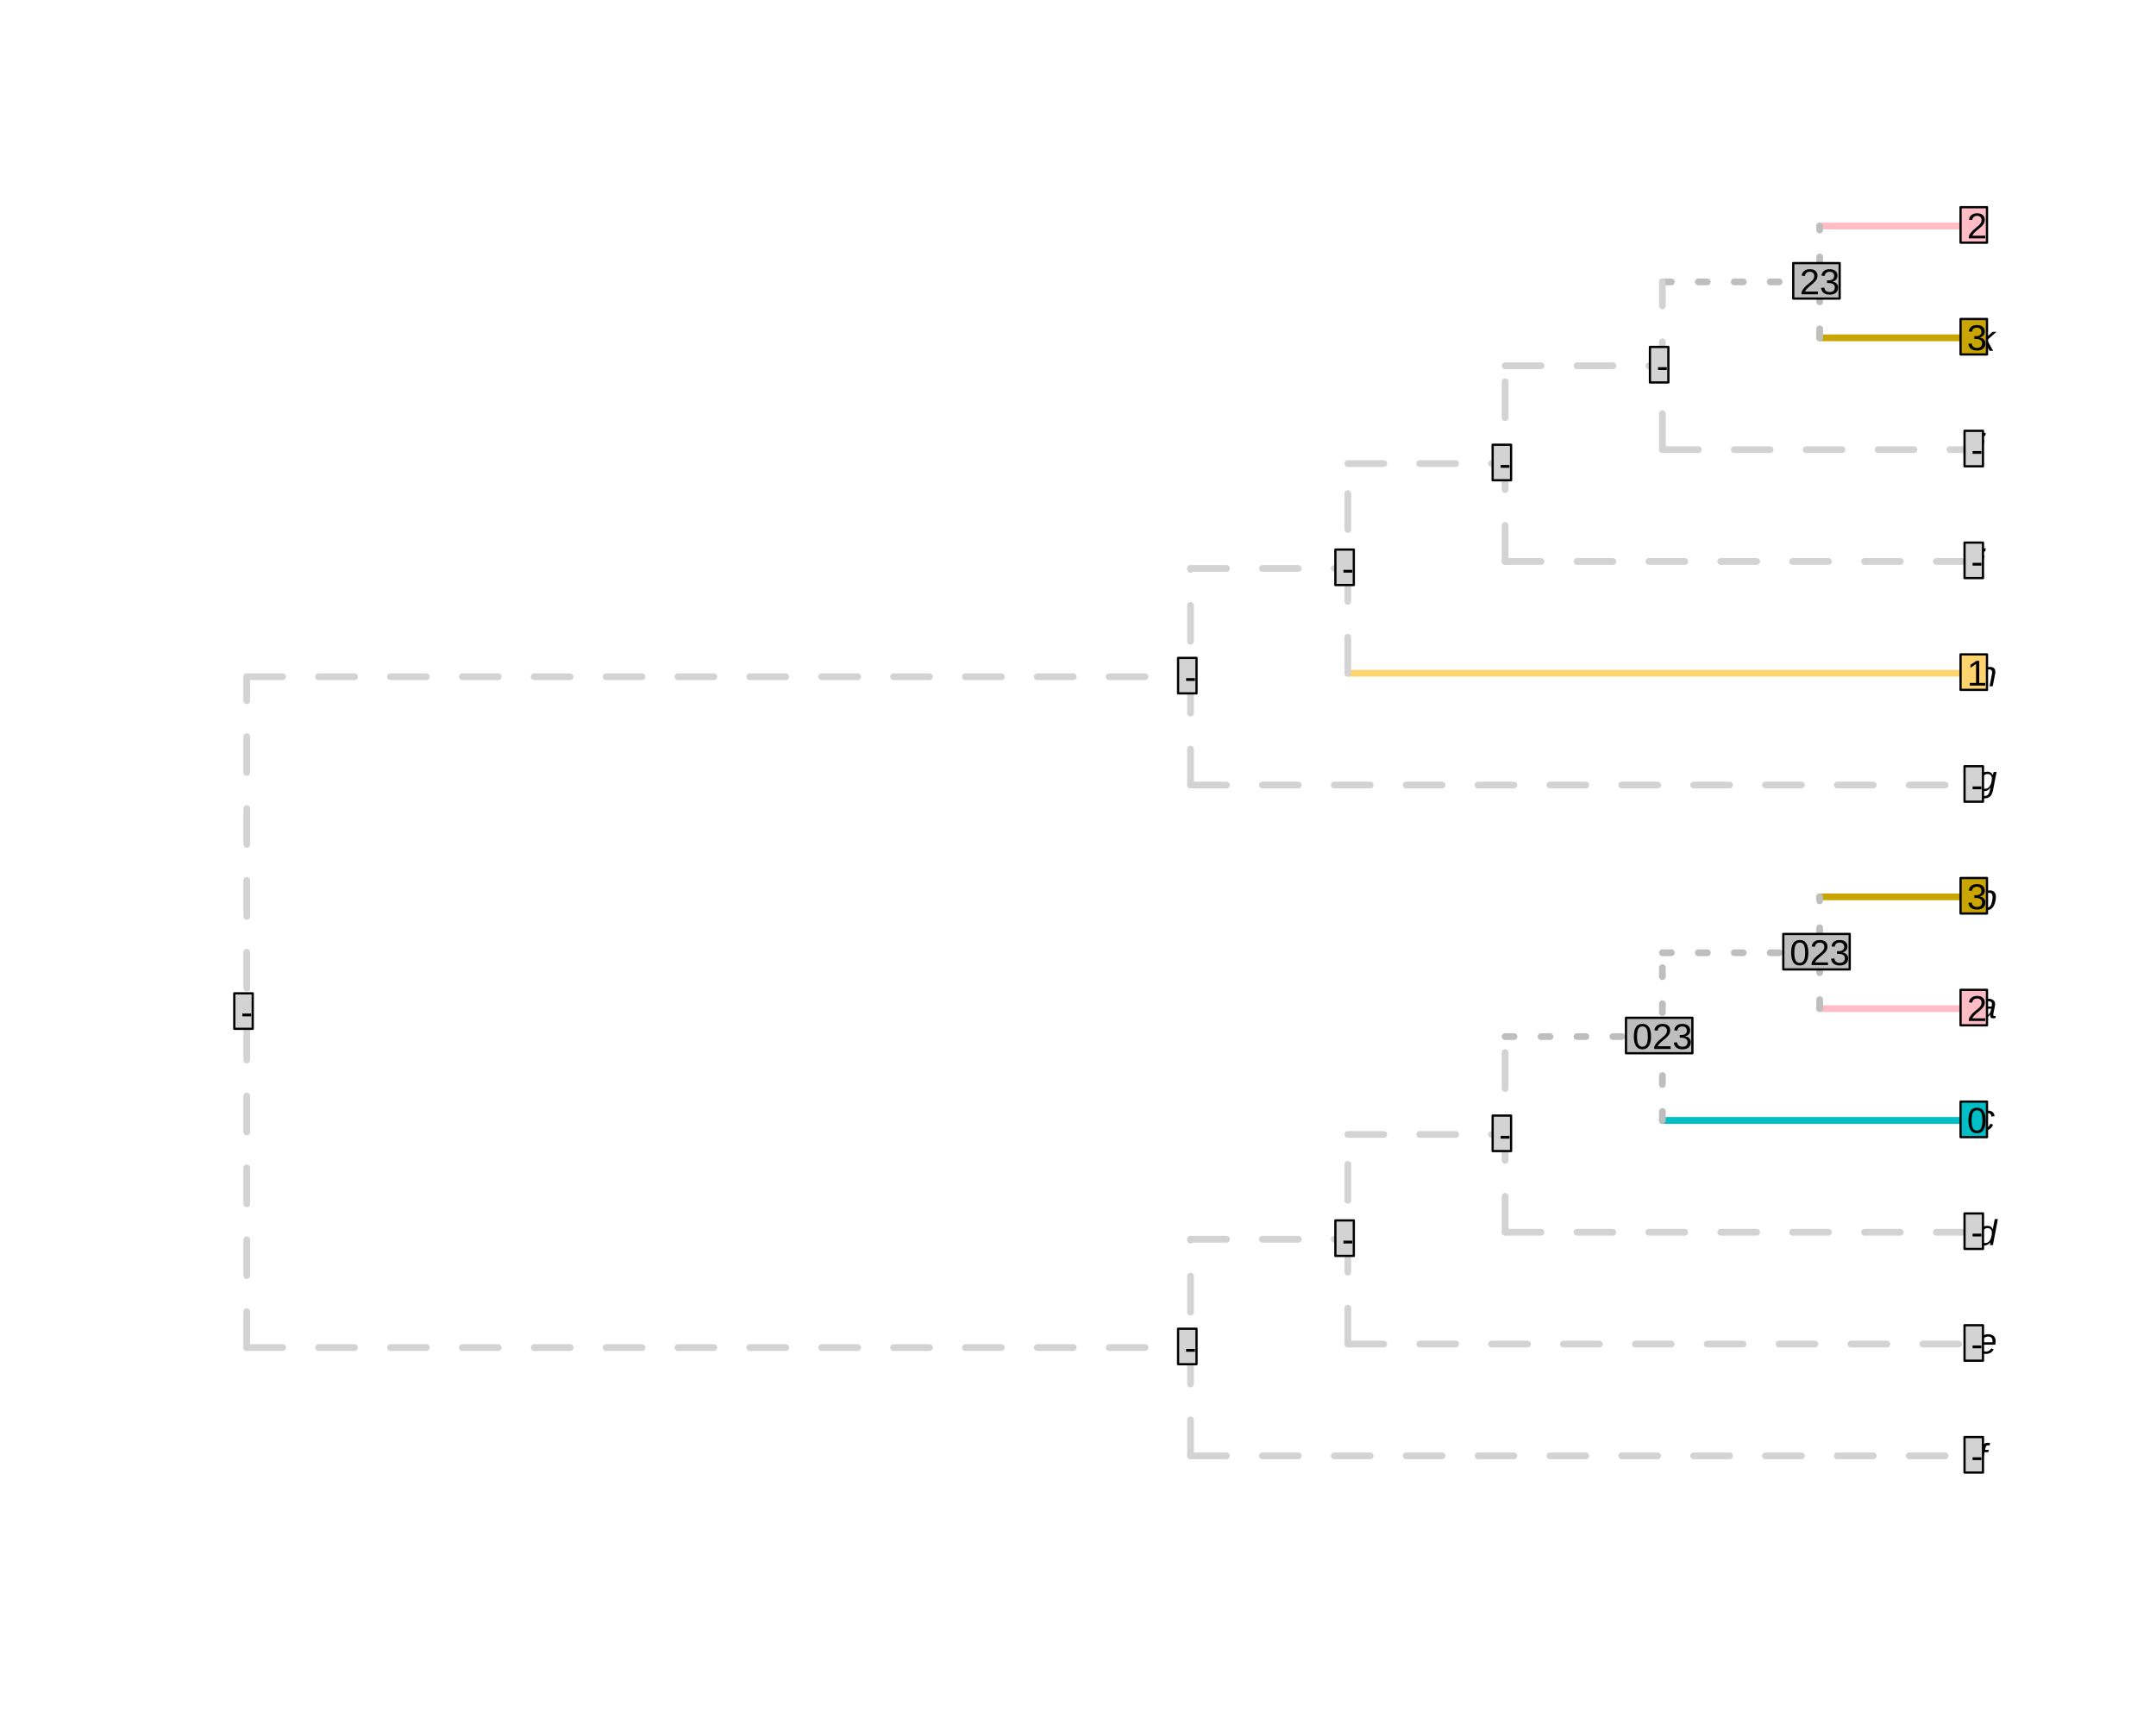
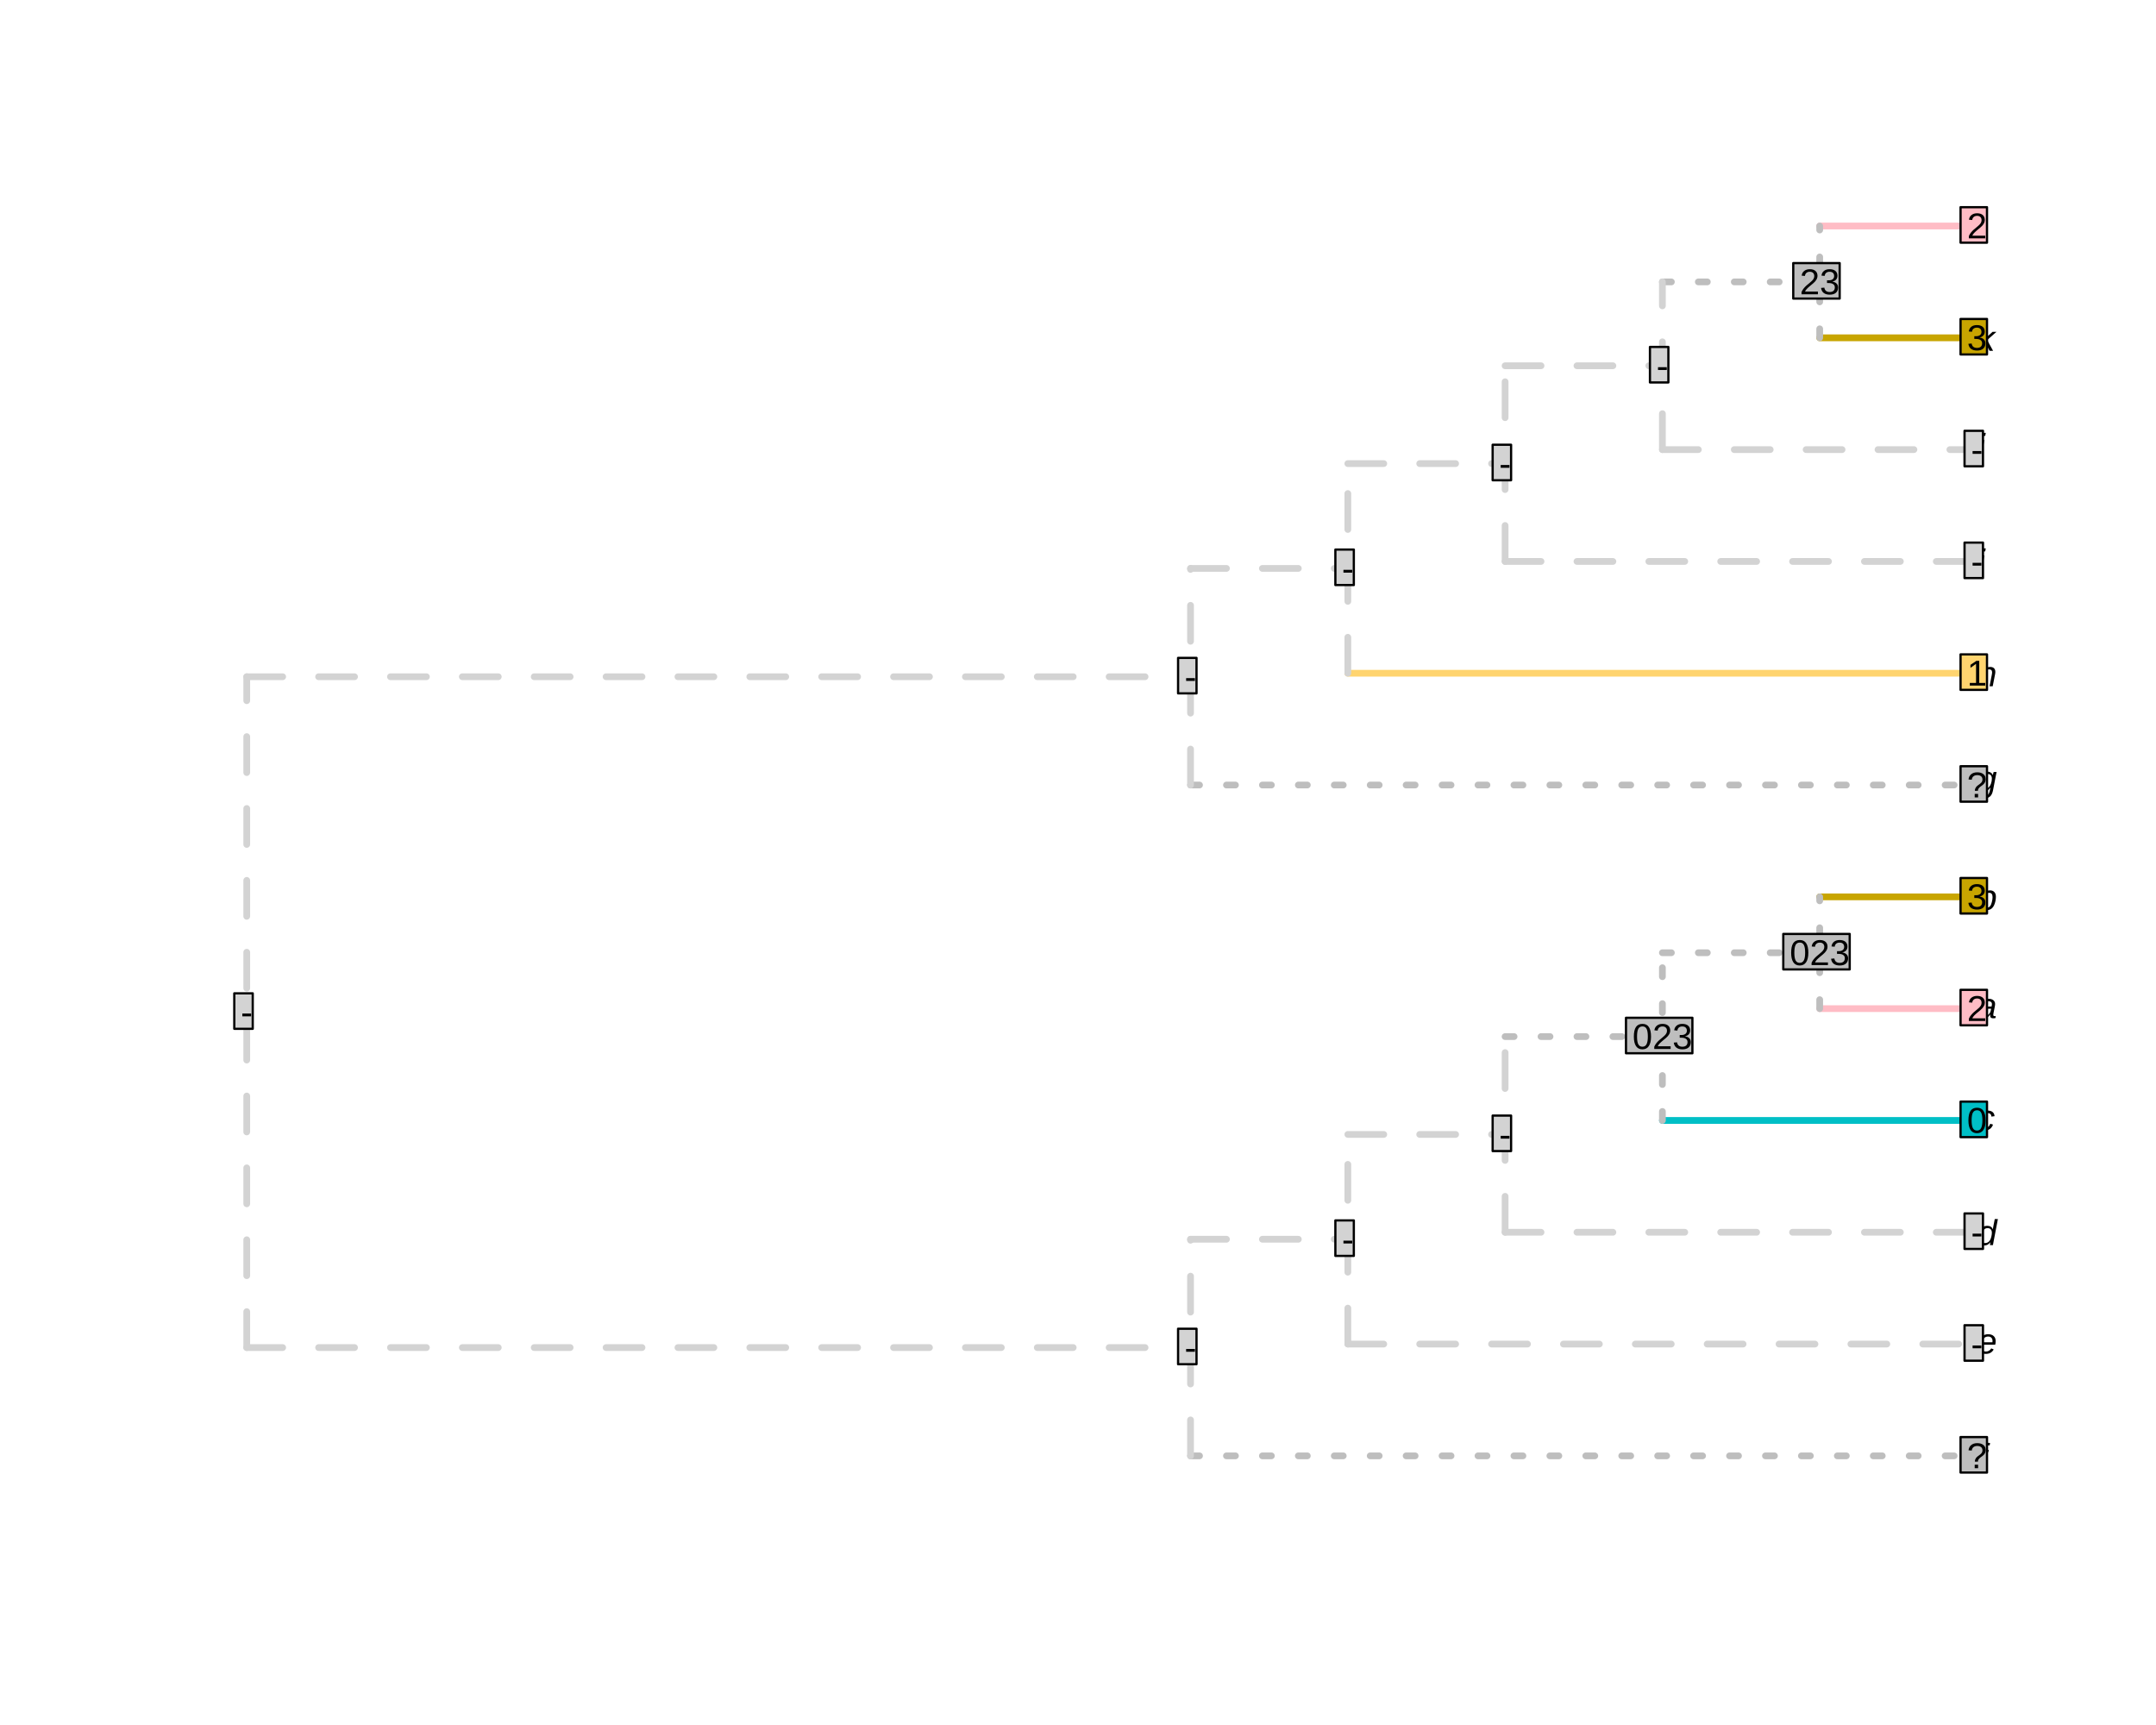
<svg xmlns="http://www.w3.org/2000/svg" viewBox="0 0 720.00 576.00">
  <defs>
    <style type="text/css">
    line, polyline, polygon, path, rect, circle {
      fill: none;
      stroke: #000000;
      stroke-linecap: round;
      stroke-linejoin: round;
      stroke-miterlimit: 10.00;
    }
  </style>
  </defs>
  <rect width="100%" height="100%" style="stroke: none; fill: #FFFFFF;" />
  <defs>
    <clipPath id="cpNTkuMDR8Njg5Ljc2fDUwMi41Nnw1OS4wNA==">
      <rect x="59.04" y="59.04" width="630.72" height="443.52" />
    </clipPath>
  </defs>
  <line x1="82.40" y1="449.97" x2="397.58" y2="449.97" style="stroke-width: 2.25; stroke: #D3D3D3; stroke-dasharray: 12.00,12.00;" clip-path="url(#cpNTkuMDR8Njg5Ljc2fDUwMi41Nnw1OS4wNA==)" />
-   <line x1="397.58" y1="486.13" x2="660.22" y2="486.13" style="stroke-width: 2.25; stroke: #D3D3D3; stroke-dasharray: 12.00,12.00;" clip-path="url(#cpNTkuMDR8Njg5Ljc2fDUwMi41Nnw1OS4wNA==)" />
+   <line x1="397.58" y1="486.13" x2="660.22" y2="486.13" style="stroke-width: 2.25; stroke: #BEBEBE; stroke-dasharray: 3.00,9.00;" clip-path="url(#cpNTkuMDR8Njg5Ljc2fDUwMi41Nnw1OS4wNA==)" />
  <line x1="397.58" y1="413.80" x2="450.11" y2="413.80" style="stroke-width: 2.25; stroke: #D3D3D3; stroke-dasharray: 12.00,12.00;" clip-path="url(#cpNTkuMDR8Njg5Ljc2fDUwMi41Nnw1OS4wNA==)" />
  <line x1="450.11" y1="448.80" x2="660.22" y2="448.80" style="stroke-width: 2.25; stroke: #D3D3D3; stroke-dasharray: 12.00,12.00;" clip-path="url(#cpNTkuMDR8Njg5Ljc2fDUwMi41Nnw1OS4wNA==)" />
  <line x1="450.11" y1="378.80" x2="502.63" y2="378.80" style="stroke-width: 2.25; stroke: #D3D3D3; stroke-dasharray: 12.00,12.00;" clip-path="url(#cpNTkuMDR8Njg5Ljc2fDUwMi41Nnw1OS4wNA==)" />
  <line x1="502.63" y1="411.47" x2="660.22" y2="411.47" style="stroke-width: 2.25; stroke: #D3D3D3; stroke-dasharray: 12.00,12.00;" clip-path="url(#cpNTkuMDR8Njg5Ljc2fDUwMi41Nnw1OS4wNA==)" />
  <line x1="502.63" y1="346.13" x2="555.16" y2="346.13" style="stroke-width: 2.25; stroke: #BEBEBE; stroke-dasharray: 3.00,9.00;" clip-path="url(#cpNTkuMDR8Njg5Ljc2fDUwMi41Nnw1OS4wNA==)" />
  <line x1="555.16" y1="374.13" x2="660.22" y2="374.13" style="stroke-width: 2.25; stroke: #00BFC6;" clip-path="url(#cpNTkuMDR8Njg5Ljc2fDUwMi41Nnw1OS4wNA==)" />
  <line x1="555.16" y1="318.13" x2="607.69" y2="318.13" style="stroke-width: 2.25; stroke: #BEBEBE; stroke-dasharray: 3.00,9.00;" clip-path="url(#cpNTkuMDR8Njg5Ljc2fDUwMi41Nnw1OS4wNA==)" />
  <line x1="607.69" y1="336.80" x2="660.22" y2="336.80" style="stroke-width: 2.25; stroke: #FFBCC5;" clip-path="url(#cpNTkuMDR8Njg5Ljc2fDUwMi41Nnw1OS4wNA==)" />
  <line x1="607.69" y1="299.47" x2="660.22" y2="299.47" style="stroke-width: 2.25; stroke: #C8A500;" clip-path="url(#cpNTkuMDR8Njg5Ljc2fDUwMi41Nnw1OS4wNA==)" />
  <line x1="82.40" y1="225.97" x2="397.58" y2="225.97" style="stroke-width: 2.25; stroke: #D3D3D3; stroke-dasharray: 12.00,12.00;" clip-path="url(#cpNTkuMDR8Njg5Ljc2fDUwMi41Nnw1OS4wNA==)" />
-   <line x1="397.58" y1="262.13" x2="660.22" y2="262.13" style="stroke-width: 2.25; stroke: #D3D3D3; stroke-dasharray: 12.00,12.00;" clip-path="url(#cpNTkuMDR8Njg5Ljc2fDUwMi41Nnw1OS4wNA==)" />
+   <line x1="397.58" y1="262.13" x2="660.22" y2="262.13" style="stroke-width: 2.25; stroke: #BEBEBE; stroke-dasharray: 3.00,9.00;" clip-path="url(#cpNTkuMDR8Njg5Ljc2fDUwMi41Nnw1OS4wNA==)" />
  <line x1="397.58" y1="189.80" x2="450.11" y2="189.80" style="stroke-width: 2.25; stroke: #D3D3D3; stroke-dasharray: 12.00,12.00;" clip-path="url(#cpNTkuMDR8Njg5Ljc2fDUwMi41Nnw1OS4wNA==)" />
  <line x1="450.11" y1="224.80" x2="660.22" y2="224.80" style="stroke-width: 2.25; stroke: #FFD46F;" clip-path="url(#cpNTkuMDR8Njg5Ljc2fDUwMi41Nnw1OS4wNA==)" />
  <line x1="450.11" y1="154.80" x2="502.63" y2="154.80" style="stroke-width: 2.25; stroke: #D3D3D3; stroke-dasharray: 12.00,12.00;" clip-path="url(#cpNTkuMDR8Njg5Ljc2fDUwMi41Nnw1OS4wNA==)" />
  <line x1="502.63" y1="187.47" x2="660.22" y2="187.47" style="stroke-width: 2.25; stroke: #D3D3D3; stroke-dasharray: 12.00,12.00;" clip-path="url(#cpNTkuMDR8Njg5Ljc2fDUwMi41Nnw1OS4wNA==)" />
  <line x1="502.63" y1="122.13" x2="555.16" y2="122.13" style="stroke-width: 2.25; stroke: #D3D3D3; stroke-dasharray: 12.00,12.00;" clip-path="url(#cpNTkuMDR8Njg5Ljc2fDUwMi41Nnw1OS4wNA==)" />
  <line x1="555.16" y1="150.13" x2="660.22" y2="150.13" style="stroke-width: 2.25; stroke: #D3D3D3; stroke-dasharray: 12.00,12.00;" clip-path="url(#cpNTkuMDR8Njg5Ljc2fDUwMi41Nnw1OS4wNA==)" />
  <line x1="555.16" y1="94.13" x2="607.69" y2="94.13" style="stroke-width: 2.25; stroke: #BEBEBE; stroke-dasharray: 3.00,9.00;" clip-path="url(#cpNTkuMDR8Njg5Ljc2fDUwMi41Nnw1OS4wNA==)" />
  <line x1="607.69" y1="112.80" x2="660.22" y2="112.80" style="stroke-width: 2.25; stroke: #C8A500;" clip-path="url(#cpNTkuMDR8Njg5Ljc2fDUwMi41Nnw1OS4wNA==)" />
  <line x1="607.69" y1="75.47" x2="660.22" y2="75.47" style="stroke-width: 2.25; stroke: #FFBCC5;" clip-path="url(#cpNTkuMDR8Njg5Ljc2fDUwMi41Nnw1OS4wNA==)" />
  <line x1="82.40" y1="449.97" x2="82.40" y2="225.97" style="stroke-width: 2.25; stroke: #D3D3D3; stroke-dasharray: 12.00,12.00;" clip-path="url(#cpNTkuMDR8Njg5Ljc2fDUwMi41Nnw1OS4wNA==)" />
  <line x1="397.58" y1="486.13" x2="397.58" y2="413.80" style="stroke-width: 2.25; stroke: #D3D3D3; stroke-dasharray: 12.00,12.00;" clip-path="url(#cpNTkuMDR8Njg5Ljc2fDUwMi41Nnw1OS4wNA==)" />
  <line x1="450.11" y1="448.80" x2="450.11" y2="378.80" style="stroke-width: 2.25; stroke: #D3D3D3; stroke-dasharray: 12.00,12.00;" clip-path="url(#cpNTkuMDR8Njg5Ljc2fDUwMi41Nnw1OS4wNA==)" />
  <line x1="502.63" y1="411.47" x2="502.63" y2="346.13" style="stroke-width: 2.25; stroke: #D3D3D3; stroke-dasharray: 12.00,12.00;" clip-path="url(#cpNTkuMDR8Njg5Ljc2fDUwMi41Nnw1OS4wNA==)" />
  <line x1="555.16" y1="374.13" x2="555.16" y2="318.13" style="stroke-width: 2.25; stroke: #BEBEBE; stroke-dasharray: 3.00,9.00;" clip-path="url(#cpNTkuMDR8Njg5Ljc2fDUwMi41Nnw1OS4wNA==)" />
  <line x1="607.69" y1="336.80" x2="607.69" y2="299.47" style="stroke-width: 2.25; stroke: #BEBEBE; stroke-dasharray: 3.00,9.00;" clip-path="url(#cpNTkuMDR8Njg5Ljc2fDUwMi41Nnw1OS4wNA==)" />
  <line x1="397.58" y1="262.13" x2="397.58" y2="189.80" style="stroke-width: 2.25; stroke: #D3D3D3; stroke-dasharray: 12.00,12.00;" clip-path="url(#cpNTkuMDR8Njg5Ljc2fDUwMi41Nnw1OS4wNA==)" />
  <line x1="450.11" y1="224.80" x2="450.11" y2="154.80" style="stroke-width: 2.25; stroke: #D3D3D3; stroke-dasharray: 12.00,12.00;" clip-path="url(#cpNTkuMDR8Njg5Ljc2fDUwMi41Nnw1OS4wNA==)" />
  <line x1="502.63" y1="187.47" x2="502.63" y2="122.13" style="stroke-width: 2.25; stroke: #D3D3D3; stroke-dasharray: 12.00,12.00;" clip-path="url(#cpNTkuMDR8Njg5Ljc2fDUwMi41Nnw1OS4wNA==)" />
  <line x1="555.16" y1="150.13" x2="555.16" y2="94.13" style="stroke-width: 2.25; stroke: #D3D3D3; stroke-dasharray: 12.00,12.00;" clip-path="url(#cpNTkuMDR8Njg5Ljc2fDUwMi41Nnw1OS4wNA==)" />
  <line x1="607.69" y1="112.80" x2="607.69" y2="75.47" style="stroke-width: 2.25; stroke: #BEBEBE; stroke-dasharray: 3.00,9.00;" clip-path="url(#cpNTkuMDR8Njg5Ljc2fDUwMi41Nnw1OS4wNA==)" />
  <g clip-path="url(#cpNTkuMDR8Njg5Ljc2fDUwMi41Nnw1OS4wNA==)">
    <text x="660.22" y="339.96" style="font-size: 12.00px; font-style: italic; font-family: Liberation Sans;" textLength="6.67px" lengthAdjust="spacingAndGlyphs">a</text>
  </g>
  <g clip-path="url(#cpNTkuMDR8Njg5Ljc2fDUwMi41Nnw1OS4wNA==)">
    <text x="660.22" y="303.76" style="font-size: 12.00px; font-style: italic; font-family: Liberation Sans;" textLength="6.67px" lengthAdjust="spacingAndGlyphs">b</text>
  </g>
  <g clip-path="url(#cpNTkuMDR8Njg5Ljc2fDUwMi41Nnw1OS4wNA==)">
    <text x="660.22" y="377.30" style="font-size: 12.00px; font-style: italic; font-family: Liberation Sans;" textLength="6.00px" lengthAdjust="spacingAndGlyphs">c</text>
  </g>
  <g clip-path="url(#cpNTkuMDR8Njg5Ljc2fDUwMi41Nnw1OS4wNA==)">
    <text x="660.22" y="415.76" style="font-size: 12.00px; font-style: italic; font-family: Liberation Sans;" textLength="6.67px" lengthAdjust="spacingAndGlyphs">d</text>
  </g>
  <g clip-path="url(#cpNTkuMDR8Njg5Ljc2fDUwMi41Nnw1OS4wNA==)">
    <text x="660.22" y="451.96" style="font-size: 12.00px; font-style: italic; font-family: Liberation Sans;" textLength="6.67px" lengthAdjust="spacingAndGlyphs">e</text>
  </g>
  <g clip-path="url(#cpNTkuMDR8Njg5Ljc2fDUwMi41Nnw1OS4wNA==)">
    <text x="660.22" y="490.48" style="font-size: 12.00px; font-style: italic; font-family: Liberation Sans;" textLength="3.33px" lengthAdjust="spacingAndGlyphs">f</text>
  </g>
  <g clip-path="url(#cpNTkuMDR8Njg5Ljc2fDUwMi41Nnw1OS4wNA==)">
    <text x="660.22" y="264.12" style="font-size: 12.00px; font-style: italic; font-family: Liberation Sans;" textLength="6.67px" lengthAdjust="spacingAndGlyphs">g</text>
  </g>
  <g clip-path="url(#cpNTkuMDR8Njg5Ljc2fDUwMi41Nnw1OS4wNA==)">
    <text x="660.22" y="229.15" style="font-size: 12.00px; font-style: italic; font-family: Liberation Sans;" textLength="6.67px" lengthAdjust="spacingAndGlyphs">h</text>
  </g>
  <g clip-path="url(#cpNTkuMDR8Njg5Ljc2fDUwMi41Nnw1OS4wNA==)">
    <text x="660.22" y="191.82" style="font-size: 12.00px; font-style: italic; font-family: Liberation Sans;" textLength="2.67px" lengthAdjust="spacingAndGlyphs">i</text>
  </g>
  <g clip-path="url(#cpNTkuMDR8Njg5Ljc2fDUwMi41Nnw1OS4wNA==)">
    <text x="660.22" y="153.24" style="font-size: 12.00px; font-style: italic; font-family: Liberation Sans;" textLength="2.67px" lengthAdjust="spacingAndGlyphs">j</text>
  </g>
  <g clip-path="url(#cpNTkuMDR8Njg5Ljc2fDUwMi41Nnw1OS4wNA==)">
    <text x="660.22" y="117.15" style="font-size: 12.00px; font-style: italic; font-family: Liberation Sans;" textLength="6.00px" lengthAdjust="spacingAndGlyphs">k</text>
  </g>
  <g clip-path="url(#cpNTkuMDR8Njg5Ljc2fDUwMi41Nnw1OS4wNA==)">
    <text x="660.22" y="79.82" style="font-size: 12.00px; font-style: italic; font-family: Liberation Sans;" textLength="2.67px" lengthAdjust="spacingAndGlyphs">l</text>
  </g>
  <rect x="654.73" y="330.51" width="8.83" height="11.85" style="stroke-width: 0.75; fill: #FFBCC5;" clip-path="url(#cpNTkuMDR8Njg5Ljc2fDUwMi41Nnw1OS4wNA==)" />
  <rect x="654.73" y="293.18" width="8.83" height="11.85" style="stroke-width: 0.75; fill: #C8A500;" clip-path="url(#cpNTkuMDR8Njg5Ljc2fDUwMi41Nnw1OS4wNA==)" />
  <rect x="654.73" y="367.85" width="8.83" height="11.85" style="stroke-width: 0.75; fill: #00BFC6;" clip-path="url(#cpNTkuMDR8Njg5Ljc2fDUwMi41Nnw1OS4wNA==)" />
  <rect x="656.06" y="405.18" width="6.16" height="11.85" style="stroke-width: 0.75; fill: #D3D3D3;" clip-path="url(#cpNTkuMDR8Njg5Ljc2fDUwMi41Nnw1OS4wNA==)" />
  <rect x="656.06" y="442.51" width="6.16" height="11.85" style="stroke-width: 0.75; fill: #D3D3D3;" clip-path="url(#cpNTkuMDR8Njg5Ljc2fDUwMi41Nnw1OS4wNA==)" />
-   <rect x="656.06" y="479.85" width="6.16" height="11.85" style="stroke-width: 0.75; fill: #D3D3D3;" clip-path="url(#cpNTkuMDR8Njg5Ljc2fDUwMi41Nnw1OS4wNA==)" />
-   <rect x="656.06" y="255.85" width="6.16" height="11.85" style="stroke-width: 0.75; fill: #D3D3D3;" clip-path="url(#cpNTkuMDR8Njg5Ljc2fDUwMi41Nnw1OS4wNA==)" />
+   <rect x="654.73" y="479.85" width="8.83" height="11.85" style="stroke-width: 0.75; fill: #BEBEBE;" clip-path="url(#cpNTkuMDR8Njg5Ljc2fDUwMi41Nnw1OS4wNA==)" />
+   <rect x="654.73" y="255.85" width="8.83" height="11.85" style="stroke-width: 0.75; fill: #BEBEBE;" clip-path="url(#cpNTkuMDR8Njg5Ljc2fDUwMi41Nnw1OS4wNA==)" />
  <rect x="654.73" y="218.51" width="8.83" height="11.85" style="stroke-width: 0.75; fill: #FFD46F;" clip-path="url(#cpNTkuMDR8Njg5Ljc2fDUwMi41Nnw1OS4wNA==)" />
  <rect x="656.06" y="181.18" width="6.16" height="11.85" style="stroke-width: 0.75; fill: #D3D3D3;" clip-path="url(#cpNTkuMDR8Njg5Ljc2fDUwMi41Nnw1OS4wNA==)" />
  <rect x="656.06" y="143.85" width="6.16" height="11.85" style="stroke-width: 0.75; fill: #D3D3D3;" clip-path="url(#cpNTkuMDR8Njg5Ljc2fDUwMi41Nnw1OS4wNA==)" />
  <rect x="654.73" y="106.51" width="8.83" height="11.85" style="stroke-width: 0.75; fill: #C8A500;" clip-path="url(#cpNTkuMDR8Njg5Ljc2fDUwMi41Nnw1OS4wNA==)" />
  <rect x="654.73" y="69.18" width="8.83" height="11.85" style="stroke-width: 0.75; fill: #FFBCC5;" clip-path="url(#cpNTkuMDR8Njg5Ljc2fDUwMi41Nnw1OS4wNA==)" />
  <rect x="78.24" y="331.68" width="6.16" height="11.85" style="stroke-width: 0.75; fill: #D3D3D3;" clip-path="url(#cpNTkuMDR8Njg5Ljc2fDUwMi41Nnw1OS4wNA==)" />
  <rect x="393.42" y="443.68" width="6.16" height="11.85" style="stroke-width: 0.75; fill: #D3D3D3;" clip-path="url(#cpNTkuMDR8Njg5Ljc2fDUwMi41Nnw1OS4wNA==)" />
  <rect x="445.95" y="407.51" width="6.16" height="11.85" style="stroke-width: 0.75; fill: #D3D3D3;" clip-path="url(#cpNTkuMDR8Njg5Ljc2fDUwMi41Nnw1OS4wNA==)" />
  <rect x="498.47" y="372.51" width="6.16" height="11.85" style="stroke-width: 0.75; fill: #D3D3D3;" clip-path="url(#cpNTkuMDR8Njg5Ljc2fDUwMi41Nnw1OS4wNA==)" />
  <rect x="543.00" y="339.85" width="22.18" height="11.85" style="stroke-width: 0.75; fill: #BEBEBE;" clip-path="url(#cpNTkuMDR8Njg5Ljc2fDUwMi41Nnw1OS4wNA==)" />
  <rect x="595.53" y="311.85" width="22.18" height="11.85" style="stroke-width: 0.75; fill: #BEBEBE;" clip-path="url(#cpNTkuMDR8Njg5Ljc2fDUwMi41Nnw1OS4wNA==)" />
  <rect x="393.42" y="219.68" width="6.16" height="11.85" style="stroke-width: 0.75; fill: #D3D3D3;" clip-path="url(#cpNTkuMDR8Njg5Ljc2fDUwMi41Nnw1OS4wNA==)" />
  <rect x="445.95" y="183.51" width="6.16" height="11.85" style="stroke-width: 0.75; fill: #D3D3D3;" clip-path="url(#cpNTkuMDR8Njg5Ljc2fDUwMi41Nnw1OS4wNA==)" />
  <rect x="498.47" y="148.51" width="6.16" height="11.85" style="stroke-width: 0.75; fill: #D3D3D3;" clip-path="url(#cpNTkuMDR8Njg5Ljc2fDUwMi41Nnw1OS4wNA==)" />
  <rect x="551.00" y="115.85" width="6.16" height="11.85" style="stroke-width: 0.75; fill: #D3D3D3;" clip-path="url(#cpNTkuMDR8Njg5Ljc2fDUwMi41Nnw1OS4wNA==)" />
  <rect x="598.86" y="87.85" width="15.50" height="11.85" style="stroke-width: 0.75; fill: #BEBEBE;" clip-path="url(#cpNTkuMDR8Njg5Ljc2fDUwMi41Nnw1OS4wNA==)" />
  <g clip-path="url(#cpNTkuMDR8Njg5Ljc2fDUwMi41Nnw1OS4wNA==)">
    <text x="656.89" y="340.92" style="font-size: 12.00px; font-family: Liberation Sans;" textLength="6.67px" lengthAdjust="spacingAndGlyphs">2</text>
  </g>
  <g clip-path="url(#cpNTkuMDR8Njg5Ljc2fDUwMi41Nnw1OS4wNA==)">
    <text x="656.89" y="303.59" style="font-size: 12.00px; font-family: Liberation Sans;" textLength="6.67px" lengthAdjust="spacingAndGlyphs">3</text>
  </g>
  <g clip-path="url(#cpNTkuMDR8Njg5Ljc2fDUwMi41Nnw1OS4wNA==)">
    <text x="656.89" y="378.26" style="font-size: 12.00px; font-family: Liberation Sans;" textLength="6.67px" lengthAdjust="spacingAndGlyphs">0</text>
  </g>
  <g clip-path="url(#cpNTkuMDR8Njg5Ljc2fDUwMi41Nnw1OS4wNA==)">
    <text x="658.22" y="415.59" style="font-size: 12.00px; font-family: Liberation Sans;" textLength="4.00px" lengthAdjust="spacingAndGlyphs">-</text>
  </g>
  <g clip-path="url(#cpNTkuMDR8Njg5Ljc2fDUwMi41Nnw1OS4wNA==)">
    <text x="658.22" y="452.93" style="font-size: 12.00px; font-family: Liberation Sans;" textLength="4.00px" lengthAdjust="spacingAndGlyphs">-</text>
  </g>
  <g clip-path="url(#cpNTkuMDR8Njg5Ljc2fDUwMi41Nnw1OS4wNA==)">
-     <text x="658.22" y="490.26" style="font-size: 12.00px; font-family: Liberation Sans;" textLength="4.00px" lengthAdjust="spacingAndGlyphs">-</text>
+     <text x="656.89" y="490.26" style="font-size: 12.00px; font-family: Liberation Sans;" textLength="6.67px" lengthAdjust="spacingAndGlyphs">?</text>
  </g>
  <g clip-path="url(#cpNTkuMDR8Njg5Ljc2fDUwMi41Nnw1OS4wNA==)">
-     <text x="658.22" y="266.26" style="font-size: 12.00px; font-family: Liberation Sans;" textLength="4.00px" lengthAdjust="spacingAndGlyphs">-</text>
+     <text x="656.89" y="266.26" style="font-size: 12.00px; font-family: Liberation Sans;" textLength="6.67px" lengthAdjust="spacingAndGlyphs">?</text>
  </g>
  <g clip-path="url(#cpNTkuMDR8Njg5Ljc2fDUwMi41Nnw1OS4wNA==)">
    <text x="656.89" y="228.92" style="font-size: 12.00px; font-family: Liberation Sans;" textLength="6.67px" lengthAdjust="spacingAndGlyphs">1</text>
  </g>
  <g clip-path="url(#cpNTkuMDR8Njg5Ljc2fDUwMi41Nnw1OS4wNA==)">
    <text x="658.22" y="191.59" style="font-size: 12.00px; font-family: Liberation Sans;" textLength="4.00px" lengthAdjust="spacingAndGlyphs">-</text>
  </g>
  <g clip-path="url(#cpNTkuMDR8Njg5Ljc2fDUwMi41Nnw1OS4wNA==)">
    <text x="658.22" y="154.26" style="font-size: 12.00px; font-family: Liberation Sans;" textLength="4.00px" lengthAdjust="spacingAndGlyphs">-</text>
  </g>
  <g clip-path="url(#cpNTkuMDR8Njg5Ljc2fDUwMi41Nnw1OS4wNA==)">
    <text x="656.89" y="116.92" style="font-size: 12.00px; font-family: Liberation Sans;" textLength="6.67px" lengthAdjust="spacingAndGlyphs">3</text>
  </g>
  <g clip-path="url(#cpNTkuMDR8Njg5Ljc2fDUwMi41Nnw1OS4wNA==)">
    <text x="656.89" y="79.59" style="font-size: 12.00px; font-family: Liberation Sans;" textLength="6.67px" lengthAdjust="spacingAndGlyphs">2</text>
  </g>
  <g clip-path="url(#cpNTkuMDR8Njg5Ljc2fDUwMi41Nnw1OS4wNA==)">
    <text x="80.40" y="342.09" style="font-size: 12.00px; font-family: Liberation Sans;" textLength="4.00px" lengthAdjust="spacingAndGlyphs">-</text>
  </g>
  <g clip-path="url(#cpNTkuMDR8Njg5Ljc2fDUwMi41Nnw1OS4wNA==)">
    <text x="395.58" y="454.09" style="font-size: 12.00px; font-family: Liberation Sans;" textLength="4.00px" lengthAdjust="spacingAndGlyphs">-</text>
  </g>
  <g clip-path="url(#cpNTkuMDR8Njg5Ljc2fDUwMi41Nnw1OS4wNA==)">
    <text x="448.11" y="417.93" style="font-size: 12.00px; font-family: Liberation Sans;" textLength="4.00px" lengthAdjust="spacingAndGlyphs">-</text>
  </g>
  <g clip-path="url(#cpNTkuMDR8Njg5Ljc2fDUwMi41Nnw1OS4wNA==)">
    <text x="500.63" y="382.93" style="font-size: 12.00px; font-family: Liberation Sans;" textLength="4.00px" lengthAdjust="spacingAndGlyphs">-</text>
  </g>
  <g clip-path="url(#cpNTkuMDR8Njg5Ljc2fDUwMi41Nnw1OS4wNA==)">
    <text x="545.16" y="350.26" style="font-size: 12.00px; font-family: Liberation Sans;" textLength="20.02px" lengthAdjust="spacingAndGlyphs">023</text>
  </g>
  <g clip-path="url(#cpNTkuMDR8Njg5Ljc2fDUwMi41Nnw1OS4wNA==)">
    <text x="597.69" y="322.26" style="font-size: 12.00px; font-family: Liberation Sans;" textLength="20.02px" lengthAdjust="spacingAndGlyphs">023</text>
  </g>
  <g clip-path="url(#cpNTkuMDR8Njg5Ljc2fDUwMi41Nnw1OS4wNA==)">
    <text x="395.58" y="230.09" style="font-size: 12.00px; font-family: Liberation Sans;" textLength="4.00px" lengthAdjust="spacingAndGlyphs">-</text>
  </g>
  <g clip-path="url(#cpNTkuMDR8Njg5Ljc2fDUwMi41Nnw1OS4wNA==)">
    <text x="448.11" y="193.93" style="font-size: 12.00px; font-family: Liberation Sans;" textLength="4.00px" lengthAdjust="spacingAndGlyphs">-</text>
  </g>
  <g clip-path="url(#cpNTkuMDR8Njg5Ljc2fDUwMi41Nnw1OS4wNA==)">
    <text x="500.63" y="158.92" style="font-size: 12.00px; font-family: Liberation Sans;" textLength="4.00px" lengthAdjust="spacingAndGlyphs">-</text>
  </g>
  <g clip-path="url(#cpNTkuMDR8Njg5Ljc2fDUwMi41Nnw1OS4wNA==)">
    <text x="553.16" y="126.26" style="font-size: 12.00px; font-family: Liberation Sans;" textLength="4.00px" lengthAdjust="spacingAndGlyphs">-</text>
  </g>
  <g clip-path="url(#cpNTkuMDR8Njg5Ljc2fDUwMi41Nnw1OS4wNA==)">
    <text x="601.02" y="98.26" style="font-size: 12.00px; font-family: Liberation Sans;" textLength="13.34px" lengthAdjust="spacingAndGlyphs">23</text>
  </g>
</svg>
